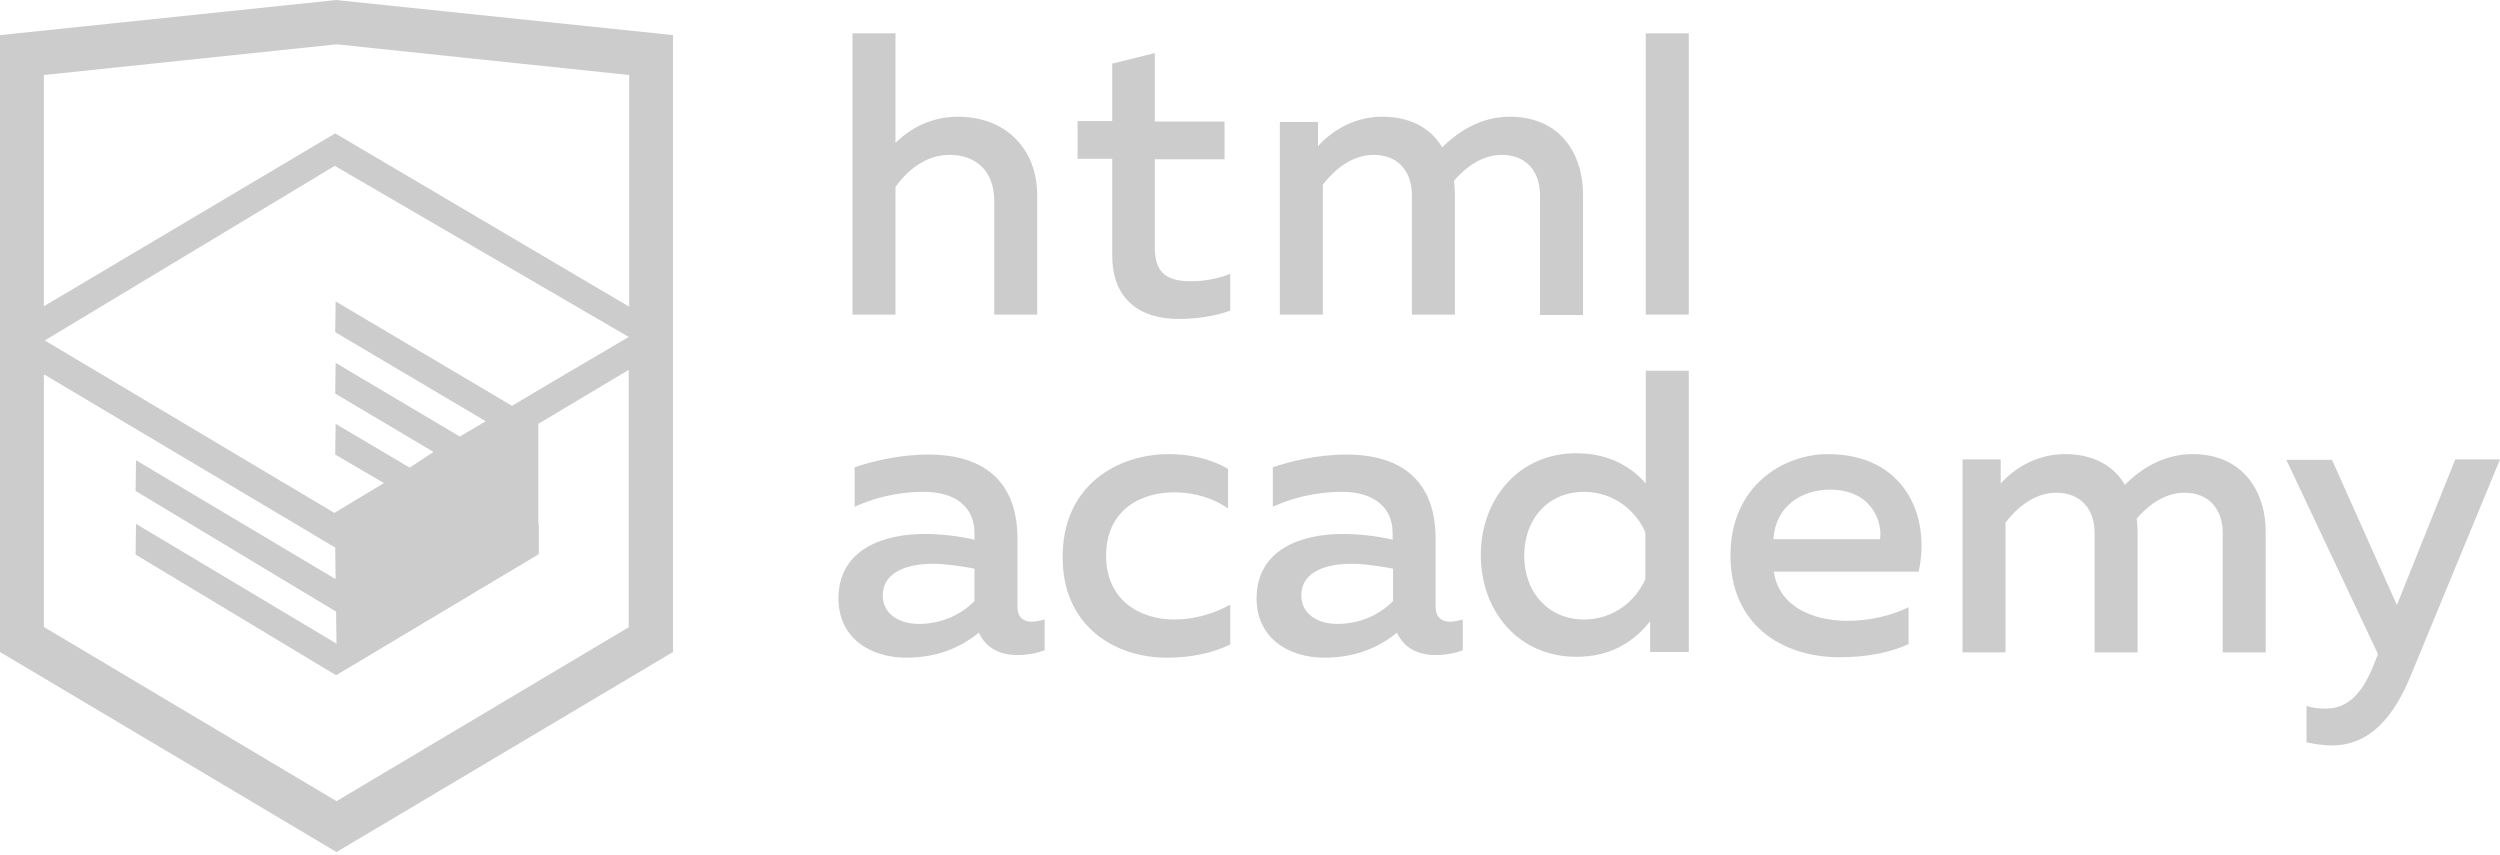
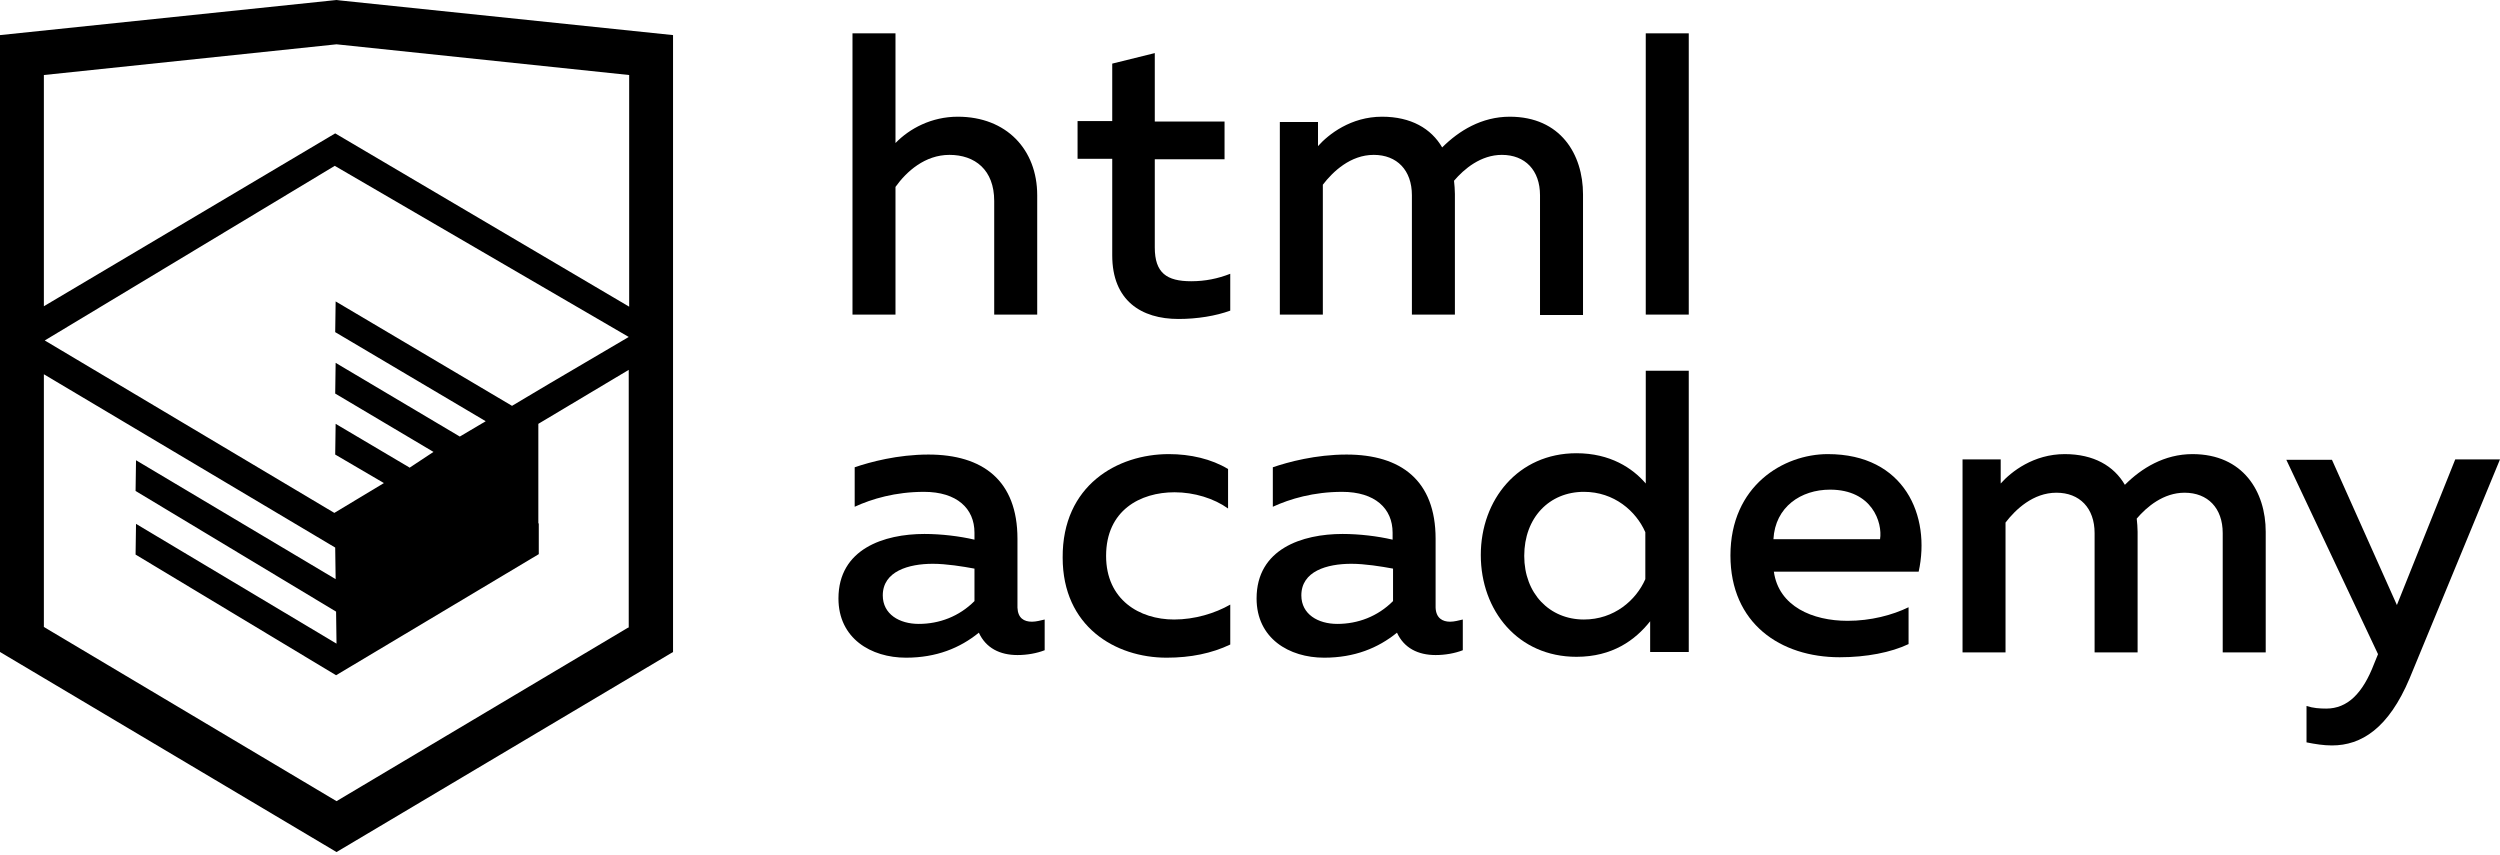
<svg xmlns="http://www.w3.org/2000/svg" width="199" height="68" viewBox="0 0 199 68" fill="none">
-   <g opacity="0.2">
-     <path d="M82.143 49.488C82.492 49.488 82.841 49.383 83.156 49.313V51.758C82.527 52.003 81.759 52.142 80.99 52.142C79.593 52.142 78.476 51.584 77.917 50.361C76.415 51.584 74.529 52.352 72.12 52.352C69.326 52.352 66.741 50.815 66.741 47.637C66.741 43.691 70.373 42.503 73.586 42.503C74.913 42.503 76.38 42.678 77.568 42.957V42.398C77.568 40.478 76.171 39.151 73.552 39.151C71.281 39.151 69.395 39.709 68.033 40.338V37.195C69.256 36.776 71.456 36.182 73.901 36.182C78.231 36.182 80.99 38.242 80.99 42.887V48.37C81.025 49.209 81.514 49.488 82.143 49.488ZM70.269 47.393C70.269 48.894 71.596 49.663 73.132 49.663C74.774 49.663 76.346 49.069 77.568 47.847V45.262C76.625 45.088 75.333 44.878 74.25 44.878C72.329 44.878 70.269 45.472 70.269 47.393Z" fill="black" />
-     <path d="M93.039 36.147C94.751 36.147 96.427 36.531 97.754 37.334V40.477C96.637 39.674 95.065 39.185 93.493 39.185C90.769 39.185 88.045 40.617 88.045 44.249C88.045 47.742 90.699 49.313 93.458 49.313C95.1 49.313 96.706 48.825 97.929 48.126V51.304C96.462 52.003 94.786 52.352 92.865 52.352C88.779 52.352 84.588 49.872 84.588 44.389C84.553 38.627 88.953 36.147 93.039 36.147Z" fill="black" />
-     <path d="M115.426 49.488C115.775 49.488 116.125 49.383 116.439 49.313V51.758C115.81 52.003 115.042 52.142 114.274 52.142C112.877 52.142 111.759 51.584 111.2 50.361C109.699 51.584 107.813 52.352 105.403 52.352C102.609 52.352 100.024 50.815 100.024 47.637C100.024 43.691 103.657 42.503 106.87 42.503C108.197 42.503 109.664 42.678 110.851 42.957V42.398C110.851 40.478 109.454 39.151 106.835 39.151C104.565 39.151 102.679 39.709 101.317 40.338V37.195C102.539 36.776 104.739 36.182 107.184 36.182C111.515 36.182 114.274 38.242 114.274 42.887V48.37C114.309 49.209 114.832 49.488 115.426 49.488ZM103.587 47.393C103.587 48.894 104.914 49.663 106.451 49.663C108.092 49.663 109.664 49.069 110.886 47.847V45.262C109.943 45.088 108.651 44.878 107.568 44.878C105.612 44.878 103.587 45.472 103.587 47.393Z" fill="black" />
-     <path d="M134.425 29.511V51.898H131.352V49.453C130.165 50.955 128.348 52.282 125.485 52.282C120.84 52.282 117.871 48.615 117.871 44.179C117.871 39.779 120.84 36.077 125.485 36.077C128.174 36.077 129.955 37.264 131.003 38.487V29.511H134.425ZM126.078 39.15C123.319 39.15 121.329 41.211 121.329 44.249C121.329 47.253 123.354 49.313 126.078 49.313C128.488 49.313 130.234 47.777 130.968 46.1V42.364C130.234 40.687 128.488 39.15 126.078 39.15Z" fill="black" />
-     <path d="M145.496 36.147C151.608 36.147 153.703 41.071 152.725 45.507H141.2C141.584 48.266 144.274 49.418 147.068 49.418C148.919 49.418 150.63 48.964 151.922 48.336V51.269C150.525 51.933 148.569 52.317 146.439 52.317C141.724 52.317 137.743 49.628 137.743 44.214C137.743 38.661 141.969 36.147 145.496 36.147ZM145.671 38.976C143.366 38.976 141.305 40.338 141.165 42.922H149.652C149.861 41.595 149.023 38.976 145.671 38.976Z" fill="black" />
-     <path d="M156.218 51.898V36.566H159.256V38.487C160.094 37.544 161.876 36.147 164.355 36.147C166.66 36.147 168.267 37.09 169.14 38.592C170.467 37.264 172.283 36.147 174.518 36.147C178.569 36.147 180.351 39.15 180.351 42.328V51.933H176.928V42.433C176.928 40.443 175.741 39.22 173.89 39.22C172.213 39.22 170.886 40.338 170.083 41.281C170.118 41.63 170.153 41.979 170.153 42.328V51.933H166.73V42.433C166.73 40.443 165.543 39.22 163.692 39.22C161.841 39.22 160.444 40.547 159.64 41.595V51.933H156.218V51.898Z" fill="black" />
-     <path d="M195.438 36.566H199L191.806 53.993C190.13 57.975 187.964 59.337 185.624 59.337C184.961 59.337 184.297 59.232 183.599 59.092V56.194C184.123 56.368 184.646 56.403 185.17 56.403C186.847 56.403 188.069 55.216 188.977 52.841L189.291 52.072L181.992 36.601H185.624L190.793 48.161L195.438 36.566Z" fill="black" />
-     <path d="M71.281 2.654V11.385C72.399 10.233 74.145 9.29 76.24 9.29C80.117 9.29 82.562 11.909 82.562 15.541V25.041H79.139V15.995C79.139 13.516 77.602 12.328 75.577 12.328C73.621 12.328 72.154 13.655 71.281 14.878V25.041H67.858V2.654H71.281Z" fill="black" />
-     <path d="M91.921 4.226V9.674H97.474V12.678H91.921V19.698C91.921 21.723 92.864 22.387 94.82 22.387C95.938 22.387 96.95 22.177 97.928 21.793V24.727C96.776 25.146 95.309 25.39 93.807 25.39C90.838 25.39 88.534 23.923 88.534 20.326V12.643H85.774V9.639H88.534V5.064L91.921 4.226Z" fill="black" />
-     <path d="M101.875 25.041V9.709H104.913V11.63C105.752 10.687 107.533 9.29 110.012 9.29C112.317 9.29 113.924 10.233 114.797 11.735C116.124 10.408 117.94 9.29 120.175 9.29C124.227 9.29 126.008 12.293 126.008 15.472V25.076H122.585V15.541C122.585 13.551 121.398 12.328 119.547 12.328C117.87 12.328 116.543 13.446 115.74 14.389C115.775 14.738 115.81 15.088 115.81 15.437V25.041H112.387V15.541C112.387 13.551 111.2 12.328 109.349 12.328C107.498 12.328 106.101 13.655 105.298 14.703V25.041H101.875Z" fill="black" />
-     <path d="M134.425 2.654H131.002V25.041H134.425V2.654Z" fill="black" />
-     <path d="M27.067 0.035L26.787 0L0 2.794V51.898L26.787 67.823L53.574 51.898V2.794L27.067 0.035ZM50.082 49.907L26.787 63.772L3.492 49.907V29.791L26.682 43.586L26.717 46.1L10.827 36.636L10.792 39.081L26.752 48.685L26.787 51.234L10.827 41.7L10.792 44.145L26.752 53.749L42.887 44.11V41.665H42.852V40.827V39.814V33.737L50.047 29.441V49.907H50.082ZM50.047 26.822L43.691 30.559L40.757 32.305L26.717 23.993L26.682 26.438L38.661 33.528L38.557 33.597L38.312 33.737L36.601 34.75L26.717 28.883L26.682 31.327L34.505 35.972L32.654 37.195L32.62 37.23L26.717 33.737L26.682 36.182L30.559 38.452L26.613 40.827L3.562 27.101L26.647 13.201L50.047 26.822ZM50.082 24.412L26.682 10.617L3.492 24.377V5.972L26.787 3.527L50.082 5.972V24.412Z" fill="black" />
-   </g>
+   <path d="M82.143 49.488C82.492 49.488 82.841 49.383 83.156 49.313V51.758C82.527 52.003 81.759 52.142 80.99 52.142C79.593 52.142 78.476 51.584 77.917 50.361C76.415 51.584 74.529 52.352 72.12 52.352C69.326 52.352 66.741 50.815 66.741 47.637C66.741 43.691 70.373 42.503 73.586 42.503C74.913 42.503 76.38 42.678 77.568 42.957V42.398C77.568 40.478 76.171 39.151 73.552 39.151C71.281 39.151 69.395 39.709 68.033 40.338V37.195C69.256 36.776 71.456 36.182 73.901 36.182C78.231 36.182 80.99 38.242 80.99 42.887V48.37C81.025 49.209 81.514 49.488 82.143 49.488ZM70.269 47.393C70.269 48.894 71.596 49.663 73.132 49.663C74.774 49.663 76.346 49.069 77.568 47.847V45.262C76.625 45.088 75.333 44.878 74.25 44.878C72.329 44.878 70.269 45.472 70.269 47.393Z" fill="black" />
+   <path d="M93.039 36.147C94.751 36.147 96.427 36.531 97.754 37.334V40.477C96.637 39.674 95.065 39.185 93.493 39.185C90.769 39.185 88.045 40.617 88.045 44.249C88.045 47.742 90.699 49.313 93.458 49.313C95.1 49.313 96.706 48.825 97.929 48.126V51.304C96.462 52.003 94.786 52.352 92.865 52.352C88.779 52.352 84.588 49.872 84.588 44.389C84.553 38.627 88.953 36.147 93.039 36.147Z" fill="black" />
+   <path d="M115.426 49.488C115.775 49.488 116.125 49.383 116.439 49.313V51.758C115.81 52.003 115.042 52.142 114.274 52.142C112.877 52.142 111.759 51.584 111.2 50.361C109.699 51.584 107.813 52.352 105.403 52.352C102.609 52.352 100.024 50.815 100.024 47.637C100.024 43.691 103.657 42.503 106.87 42.503C108.197 42.503 109.664 42.678 110.851 42.957V42.398C110.851 40.478 109.454 39.151 106.835 39.151C104.565 39.151 102.679 39.709 101.317 40.338V37.195C102.539 36.776 104.739 36.182 107.184 36.182C111.515 36.182 114.274 38.242 114.274 42.887V48.37C114.309 49.209 114.832 49.488 115.426 49.488ZM103.587 47.393C103.587 48.894 104.914 49.663 106.451 49.663C108.092 49.663 109.664 49.069 110.886 47.847V45.262C109.943 45.088 108.651 44.878 107.568 44.878C105.612 44.878 103.587 45.472 103.587 47.393Z" fill="black" />
+   <path d="M134.425 29.511V51.898H131.352V49.453C130.165 50.955 128.348 52.282 125.485 52.282C120.84 52.282 117.871 48.615 117.871 44.179C117.871 39.779 120.84 36.077 125.485 36.077C128.174 36.077 129.955 37.264 131.003 38.487V29.511H134.425ZM126.078 39.15C123.319 39.15 121.329 41.211 121.329 44.249C121.329 47.253 123.354 49.313 126.078 49.313C128.488 49.313 130.234 47.777 130.968 46.1V42.364C130.234 40.687 128.488 39.15 126.078 39.15Z" fill="black" />
+   <path d="M145.496 36.147C151.608 36.147 153.703 41.071 152.725 45.507H141.2C141.584 48.266 144.274 49.418 147.068 49.418C148.919 49.418 150.63 48.964 151.922 48.336V51.269C150.525 51.933 148.569 52.317 146.439 52.317C141.724 52.317 137.743 49.628 137.743 44.214C137.743 38.661 141.969 36.147 145.496 36.147ZM145.671 38.976C143.366 38.976 141.305 40.338 141.165 42.922H149.652C149.861 41.595 149.023 38.976 145.671 38.976Z" fill="black" />
+   <path d="M156.218 51.898V36.566H159.256V38.487C160.094 37.544 161.876 36.147 164.355 36.147C166.66 36.147 168.267 37.09 169.14 38.592C170.467 37.264 172.283 36.147 174.518 36.147C178.569 36.147 180.351 39.15 180.351 42.328V51.933H176.928V42.433C176.928 40.443 175.741 39.22 173.89 39.22C172.213 39.22 170.886 40.338 170.083 41.281C170.118 41.63 170.153 41.979 170.153 42.328V51.933H166.73V42.433C166.73 40.443 165.543 39.22 163.692 39.22C161.841 39.22 160.444 40.547 159.64 41.595V51.933H156.218V51.898Z" fill="black" />
+   <path d="M195.438 36.566H199L191.806 53.993C190.13 57.975 187.964 59.337 185.624 59.337C184.961 59.337 184.297 59.232 183.599 59.092V56.194C184.123 56.368 184.646 56.403 185.17 56.403C186.847 56.403 188.069 55.216 188.977 52.841L189.291 52.072L181.992 36.601H185.624L190.793 48.161L195.438 36.566Z" fill="black" />
+   <path d="M71.281 2.654V11.385C72.399 10.233 74.145 9.29 76.24 9.29C80.117 9.29 82.562 11.909 82.562 15.541V25.041H79.139V15.995C79.139 13.516 77.602 12.328 75.577 12.328C73.621 12.328 72.154 13.655 71.281 14.878V25.041H67.858V2.654H71.281Z" fill="black" />
+   <path d="M91.921 4.226V9.674H97.474V12.678H91.921V19.698C91.921 21.723 92.864 22.387 94.82 22.387C95.938 22.387 96.95 22.177 97.928 21.793V24.727C96.776 25.146 95.309 25.39 93.807 25.39C90.838 25.39 88.534 23.923 88.534 20.326V12.643H85.774V9.639H88.534V5.064L91.921 4.226Z" fill="black" />
+   <path d="M101.875 25.041V9.709H104.913V11.63C105.752 10.687 107.533 9.29 110.012 9.29C112.317 9.29 113.924 10.233 114.797 11.735C116.124 10.408 117.94 9.29 120.175 9.29C124.227 9.29 126.008 12.293 126.008 15.472V25.076H122.585V15.541C122.585 13.551 121.398 12.328 119.547 12.328C117.87 12.328 116.543 13.446 115.74 14.389C115.775 14.738 115.81 15.087 115.81 15.437V25.041H112.387V15.541C112.387 13.551 111.2 12.328 109.349 12.328C107.498 12.328 106.101 13.655 105.298 14.703V25.041H101.875Z" fill="black" />
+   <path d="M134.425 2.654H131.002V25.041H134.425V2.654Z" fill="black" />
+   <path d="M27.067 0.035L26.787 0L0 2.794V51.898L26.787 67.823L53.574 51.898V2.794L27.067 0.035ZM50.082 49.907L26.787 63.772L3.492 49.907V29.791L26.682 43.586L26.717 46.1L10.827 36.636L10.792 39.081L26.752 48.685L26.787 51.234L10.827 41.7L10.792 44.145L26.752 53.749L42.887 44.11V41.665H42.852V40.827V39.814V33.737L50.047 29.441V49.907H50.082ZM50.047 26.822L43.691 30.559L40.757 32.305L26.717 23.993L26.682 26.438L38.661 33.528L38.557 33.597L38.312 33.737L36.601 34.75L26.717 28.883L26.682 31.327L34.505 35.972L32.654 37.195L32.62 37.23L26.717 33.737L26.682 36.182L30.559 38.452L26.613 40.827L3.562 27.101L26.647 13.201L50.047 26.822ZM50.082 24.412L26.682 10.617L3.492 24.377V5.972L26.787 3.527L50.082 5.972V24.412Z" fill="black" />
</svg>
